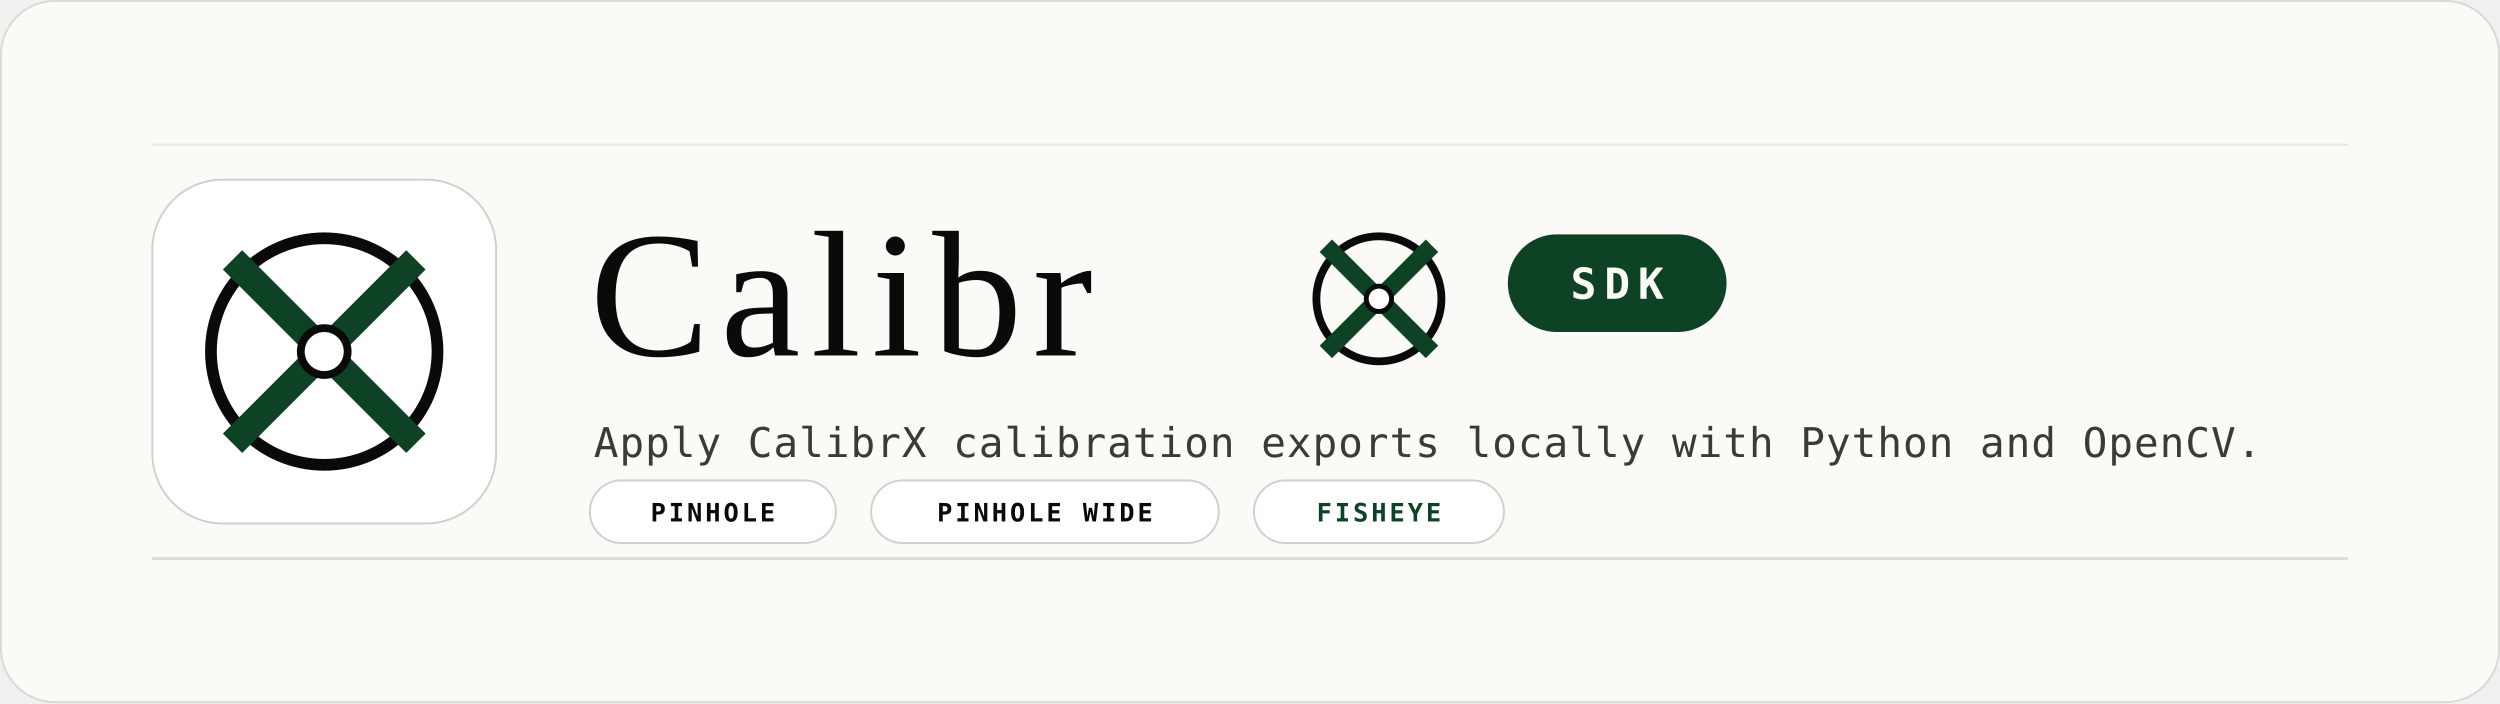
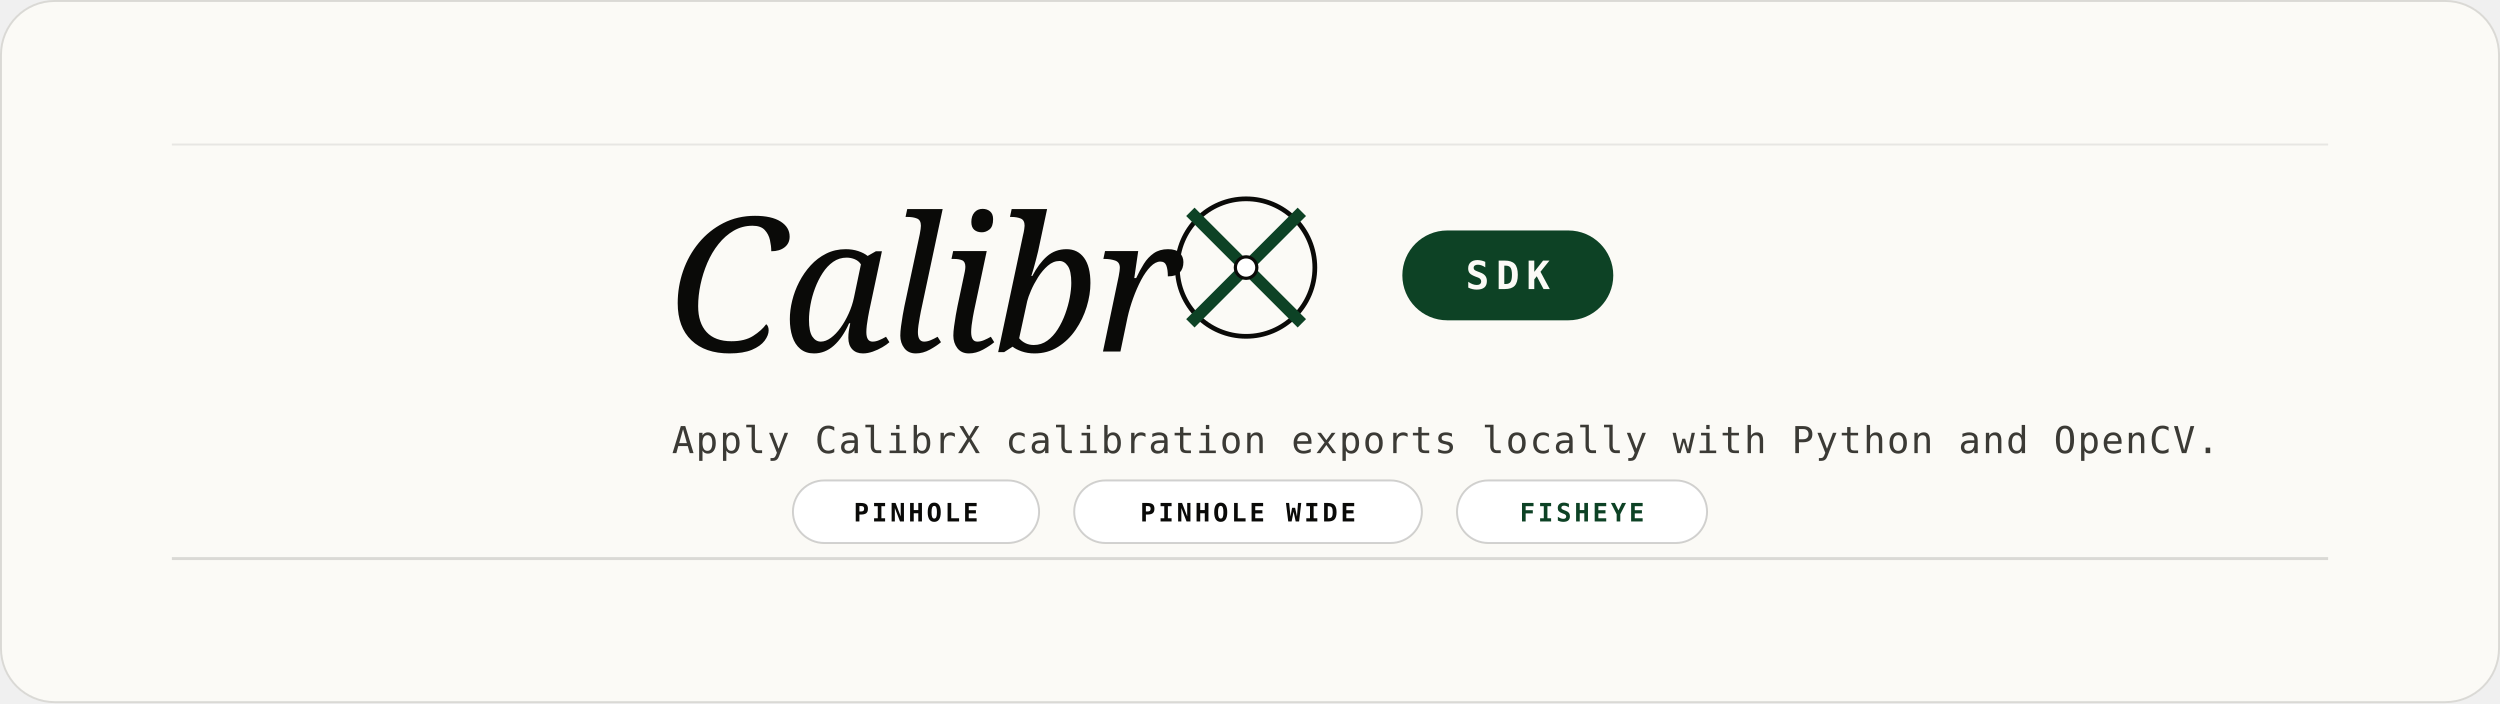
- <svg xmlns="http://www.w3.org/2000/svg" width="1280" height="360" viewBox="0 0 1280 360" fill="none">
+ <svg xmlns="http://www.w3.org/2000/svg" width="1280" height="360" viewBox="0 0 1280 360" role="img" aria-labelledby="title desc">
+   <style>
+     .logo-text {
+       font-family: 'Cormorant Garamond', Georgia, serif;
+       font-style: italic;
+       font-weight: 500;
+       font-size: 96px;
+       letter-spacing: -0.02em;
+     }
+ 
+     .mono {
+       font-family: 'JetBrains Mono', 'SFMono-Regular', Consolas, monospace;
+     }
+   </style>
  <rect width="1280" height="360" rx="28" fill="#fbfaf6" />
-   <rect x="0.5" y="0.5" width="1279" height="359" rx="27.5" stroke="#0a0a08" stroke-opacity="0.14" />
-   <path d="M78 286H1202" stroke="#0a0a08" stroke-opacity="0.14" stroke-width="1.5" />
-   <path d="M78 74H1202" stroke="#0a0a08" stroke-opacity="0.08" stroke-width="1" />
-   <g transform="translate(78 92)">
-     <rect width="176" height="176" rx="36" fill="#ffffff" stroke="#0a0a08" stroke-opacity="0.18" />
-     <circle cx="88" cy="88" r="58" stroke="#0a0a08" stroke-width="6" />
-     <line x1="46" y1="46" x2="130" y2="130" stroke="#0d4225" stroke-width="14" stroke-linecap="square" />
-     <line x1="130" y1="46" x2="46" y2="130" stroke="#0d4225" stroke-width="14" stroke-linecap="square" />
-     <circle cx="88" cy="88" r="12" fill="#ffffff" stroke="#0a0a08" stroke-width="4" />
+   <rect x="0.5" y="0.5" width="1279" height="359" rx="27.5" fill="none" stroke="#0a0a08" stroke-opacity="0.14" />
+   <path d="M88 286H1192" stroke="#0a0a08" stroke-opacity="0.14" stroke-width="1.5" />
+   <path d="M88 74H1192" stroke="#0a0a08" stroke-opacity="0.08" stroke-width="1" />
+   <g transform="translate(342 86)">
+     <text class="logo-text" x="0" y="94" fill="#0a0a08">Calibr</text>
+     <g transform="translate(252 7) scale(1.1)">
+       <circle cx="40" cy="40" r="32" fill="none" stroke="#0a0a08" stroke-width="2.2" />
+       <line x1="16" y1="16" x2="64" y2="64" stroke="#0d4225" stroke-width="5.5" stroke-linecap="square" />
+       <line x1="64" y1="16" x2="16" y2="64" stroke="#0d4225" stroke-width="5.5" stroke-linecap="square" />
+       <circle cx="40" cy="40" r="5" fill="#ffffff" stroke="#0a0a08" stroke-width="1.5" />
+     </g>
+     <rect x="376" y="32" width="108" height="46" rx="23" fill="#0d4225" />
+     <text class="mono" x="430" y="62" text-anchor="middle" fill="#fbfaf6" font-size="20" font-weight="700" letter-spacing="3.5">SDK</text>
+     <text class="mono" x="2" y="146" fill="#3b3a35" font-size="19" letter-spacing="0.04em">
+       Apply CalibrX calibration exports locally with Python and OpenCV.
+     </text>
  </g>
-   <g transform="translate(302 104)">
-     <text x="0" y="78" fill="#0a0a08" font-family="Cormorant Garamond, Georgia, 'Times New Roman', serif" font-size="92" font-weight="500" letter-spacing="5.5">Calibr</text>
-     <g transform="translate(360 5)">
-       <circle cx="44" cy="44" r="32" stroke="#0a0a08" stroke-width="4" />
-       <line x1="20" y1="20" x2="68" y2="68" stroke="#0d4225" stroke-width="9" stroke-linecap="square" />
-       <line x1="68" y1="20" x2="20" y2="68" stroke="#0d4225" stroke-width="9" stroke-linecap="square" />
-       <circle cx="44" cy="44" r="6.5" fill="#ffffff" stroke="#0a0a08" stroke-width="2.5" />
-     </g>
-     <rect x="470" y="16" width="112" height="50" rx="25" fill="#0d4225" />
-     <text x="526" y="49" text-anchor="middle" fill="#fbfaf6" font-family="'JetBrains Mono', 'SFMono-Regular', Consolas, monospace" font-size="22" font-weight="700" letter-spacing="4">SDK</text>
-     <text x="2" y="130" fill="#3b3a35" font-family="'JetBrains Mono', 'SFMono-Regular', Consolas, monospace" font-size="21" letter-spacing="0.5">Apply CalibrX calibration exports locally with Python and OpenCV.</text>
-   </g>
-   <g transform="translate(302 246)">
+   <g transform="translate(406 246)">
    <rect width="126" height="32" rx="16" fill="#ffffff" stroke="#0a0a08" stroke-opacity="0.18" />
-     <text x="63" y="21" text-anchor="middle" fill="#0a0a08" font-family="'JetBrains Mono', 'SFMono-Regular', Consolas, monospace" font-size="13" font-weight="700" letter-spacing="1.5">PINHOLE</text>
+     <text class="mono" x="63" y="21" text-anchor="middle" fill="#0a0a08" font-size="13" font-weight="700" letter-spacing="1.5">PINHOLE</text>
    <rect x="144" width="178" height="32" rx="16" fill="#ffffff" stroke="#0a0a08" stroke-opacity="0.18" />
-     <text x="233" y="21" text-anchor="middle" fill="#0a0a08" font-family="'JetBrains Mono', 'SFMono-Regular', Consolas, monospace" font-size="13" font-weight="700" letter-spacing="1.5">PINHOLE WIDE</text>
+     <text class="mono" x="233" y="21" text-anchor="middle" fill="#0a0a08" font-size="13" font-weight="700" letter-spacing="1.5">PINHOLE WIDE</text>
    <rect x="340" width="128" height="32" rx="16" fill="#ffffff" stroke="#0a0a08" stroke-opacity="0.18" />
-     <text x="404" y="21" text-anchor="middle" fill="#0d4225" font-family="'JetBrains Mono', 'SFMono-Regular', Consolas, monospace" font-size="13" font-weight="800" letter-spacing="1.5">FISHEYE</text>
+     <text class="mono" x="404" y="21" text-anchor="middle" fill="#0d4225" font-size="13" font-weight="800" letter-spacing="1.5">FISHEYE</text>
  </g>
</svg>
